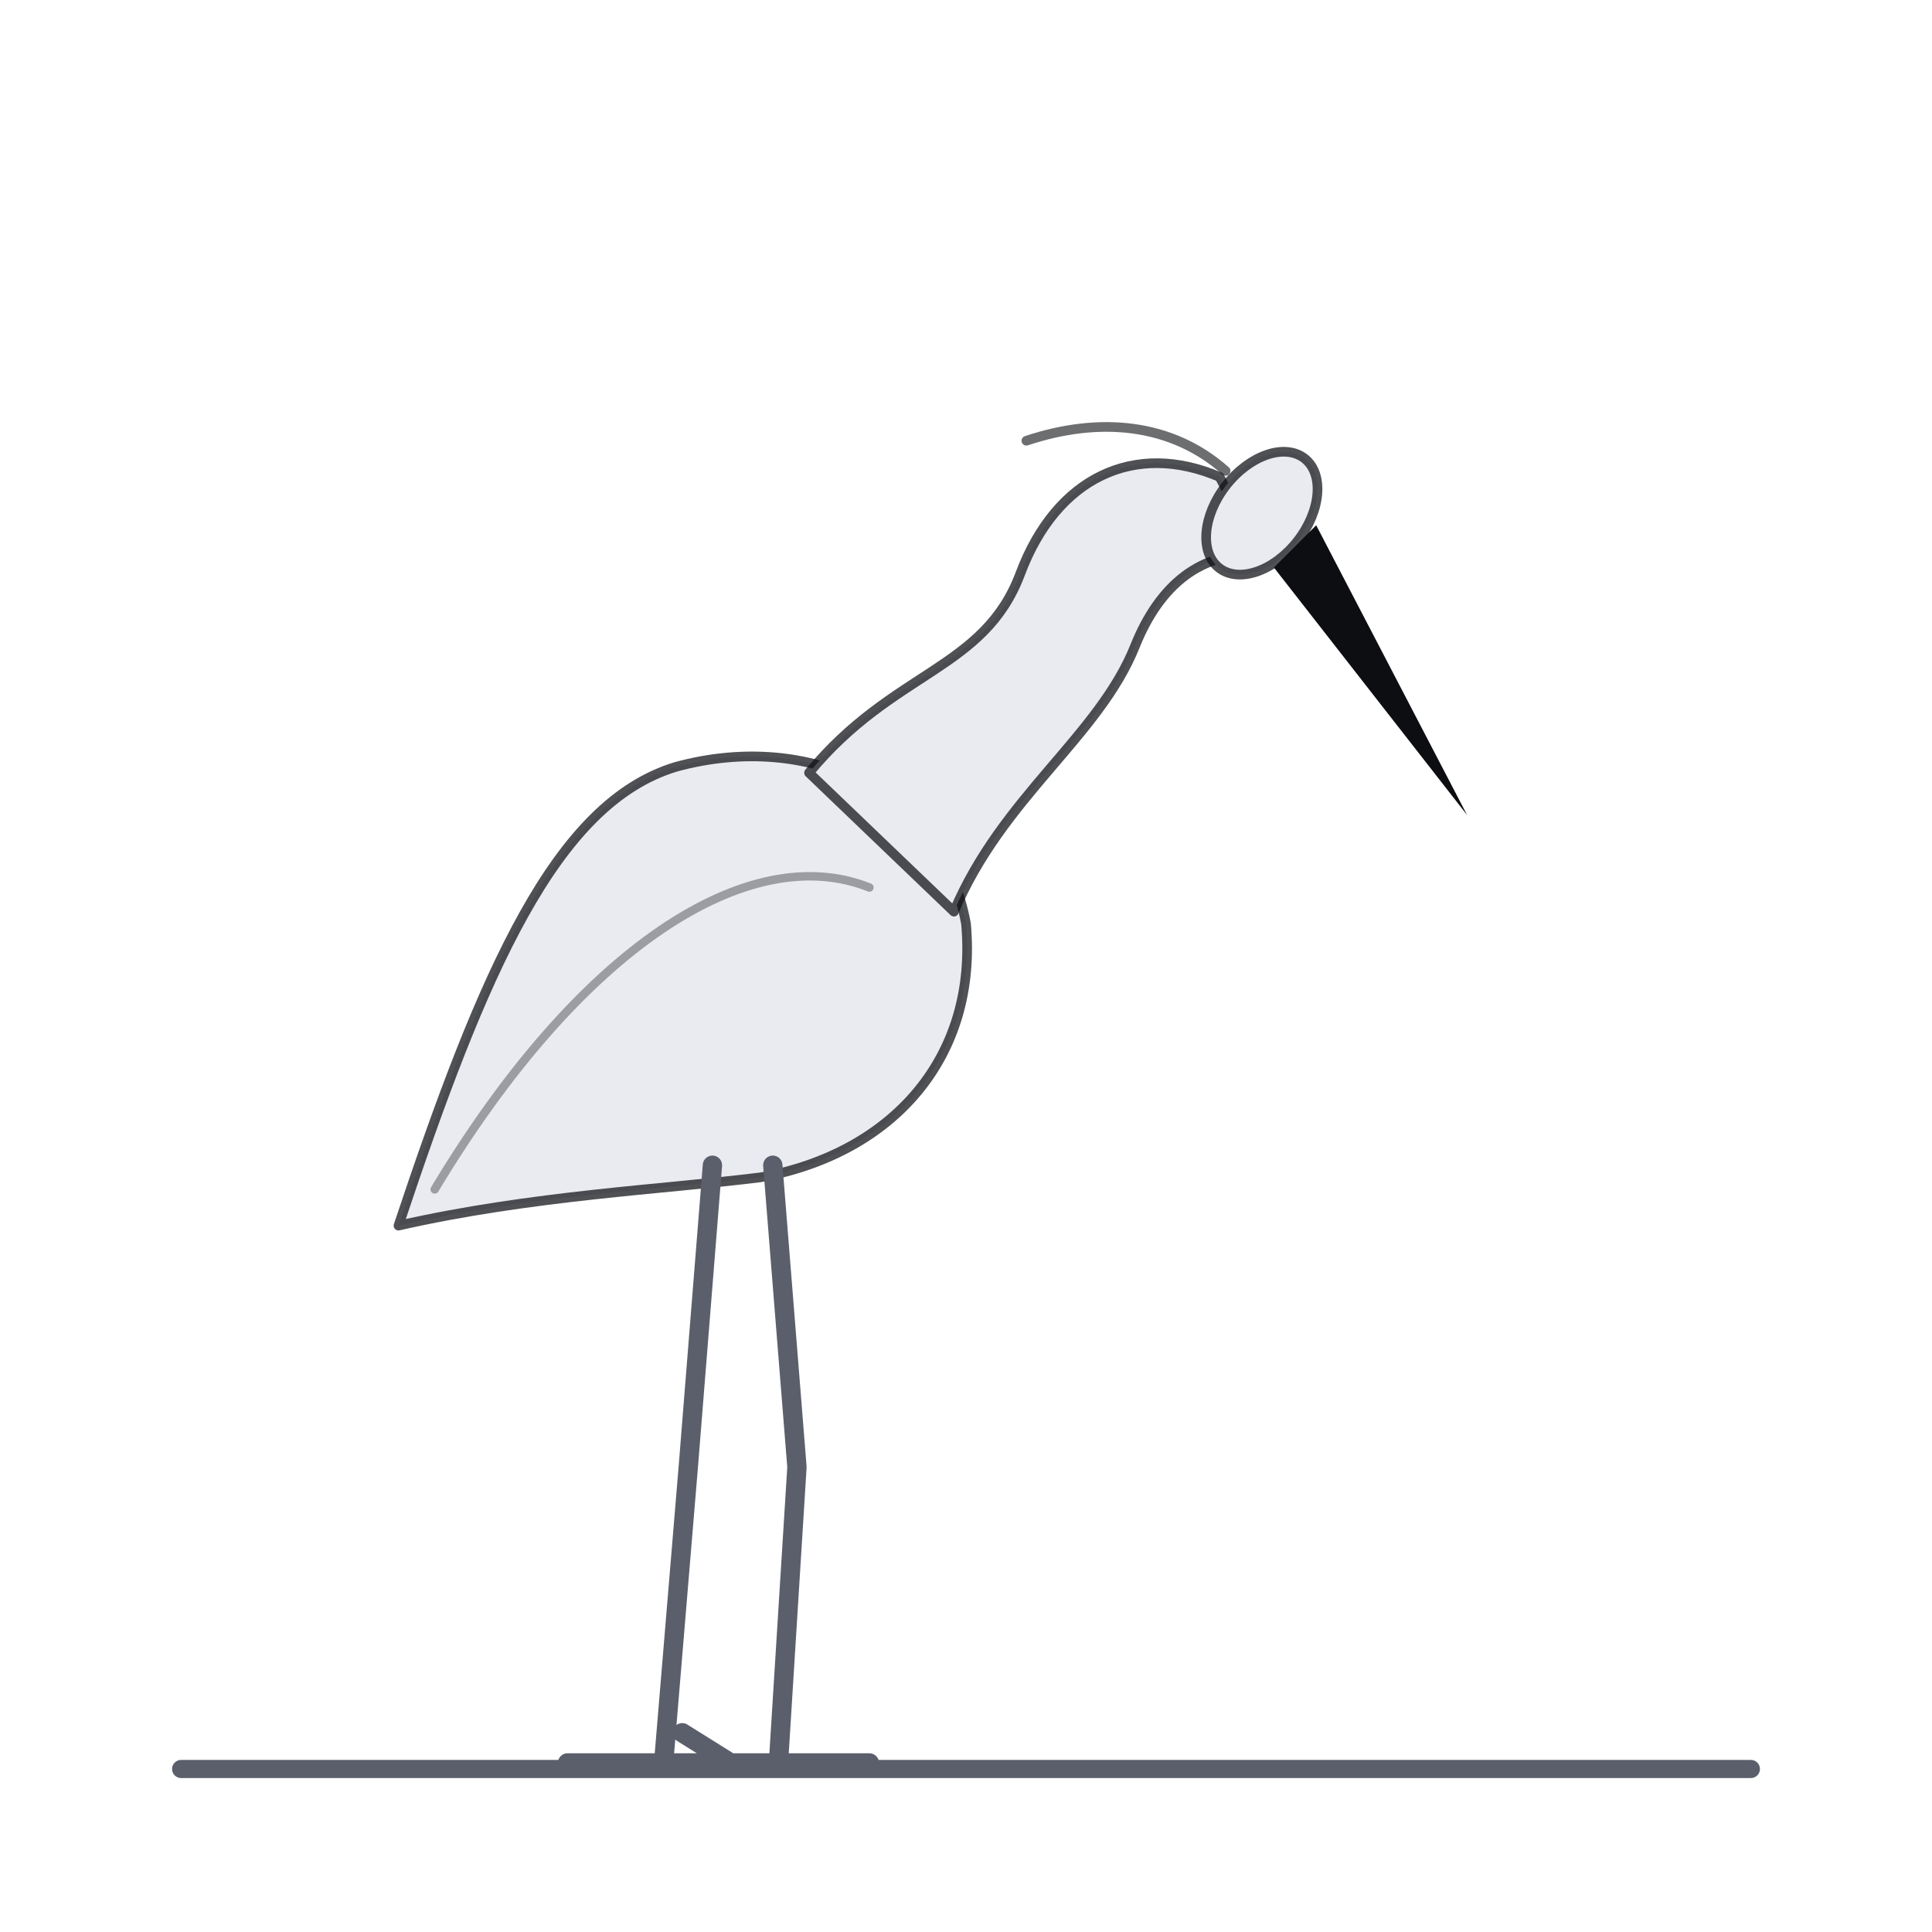
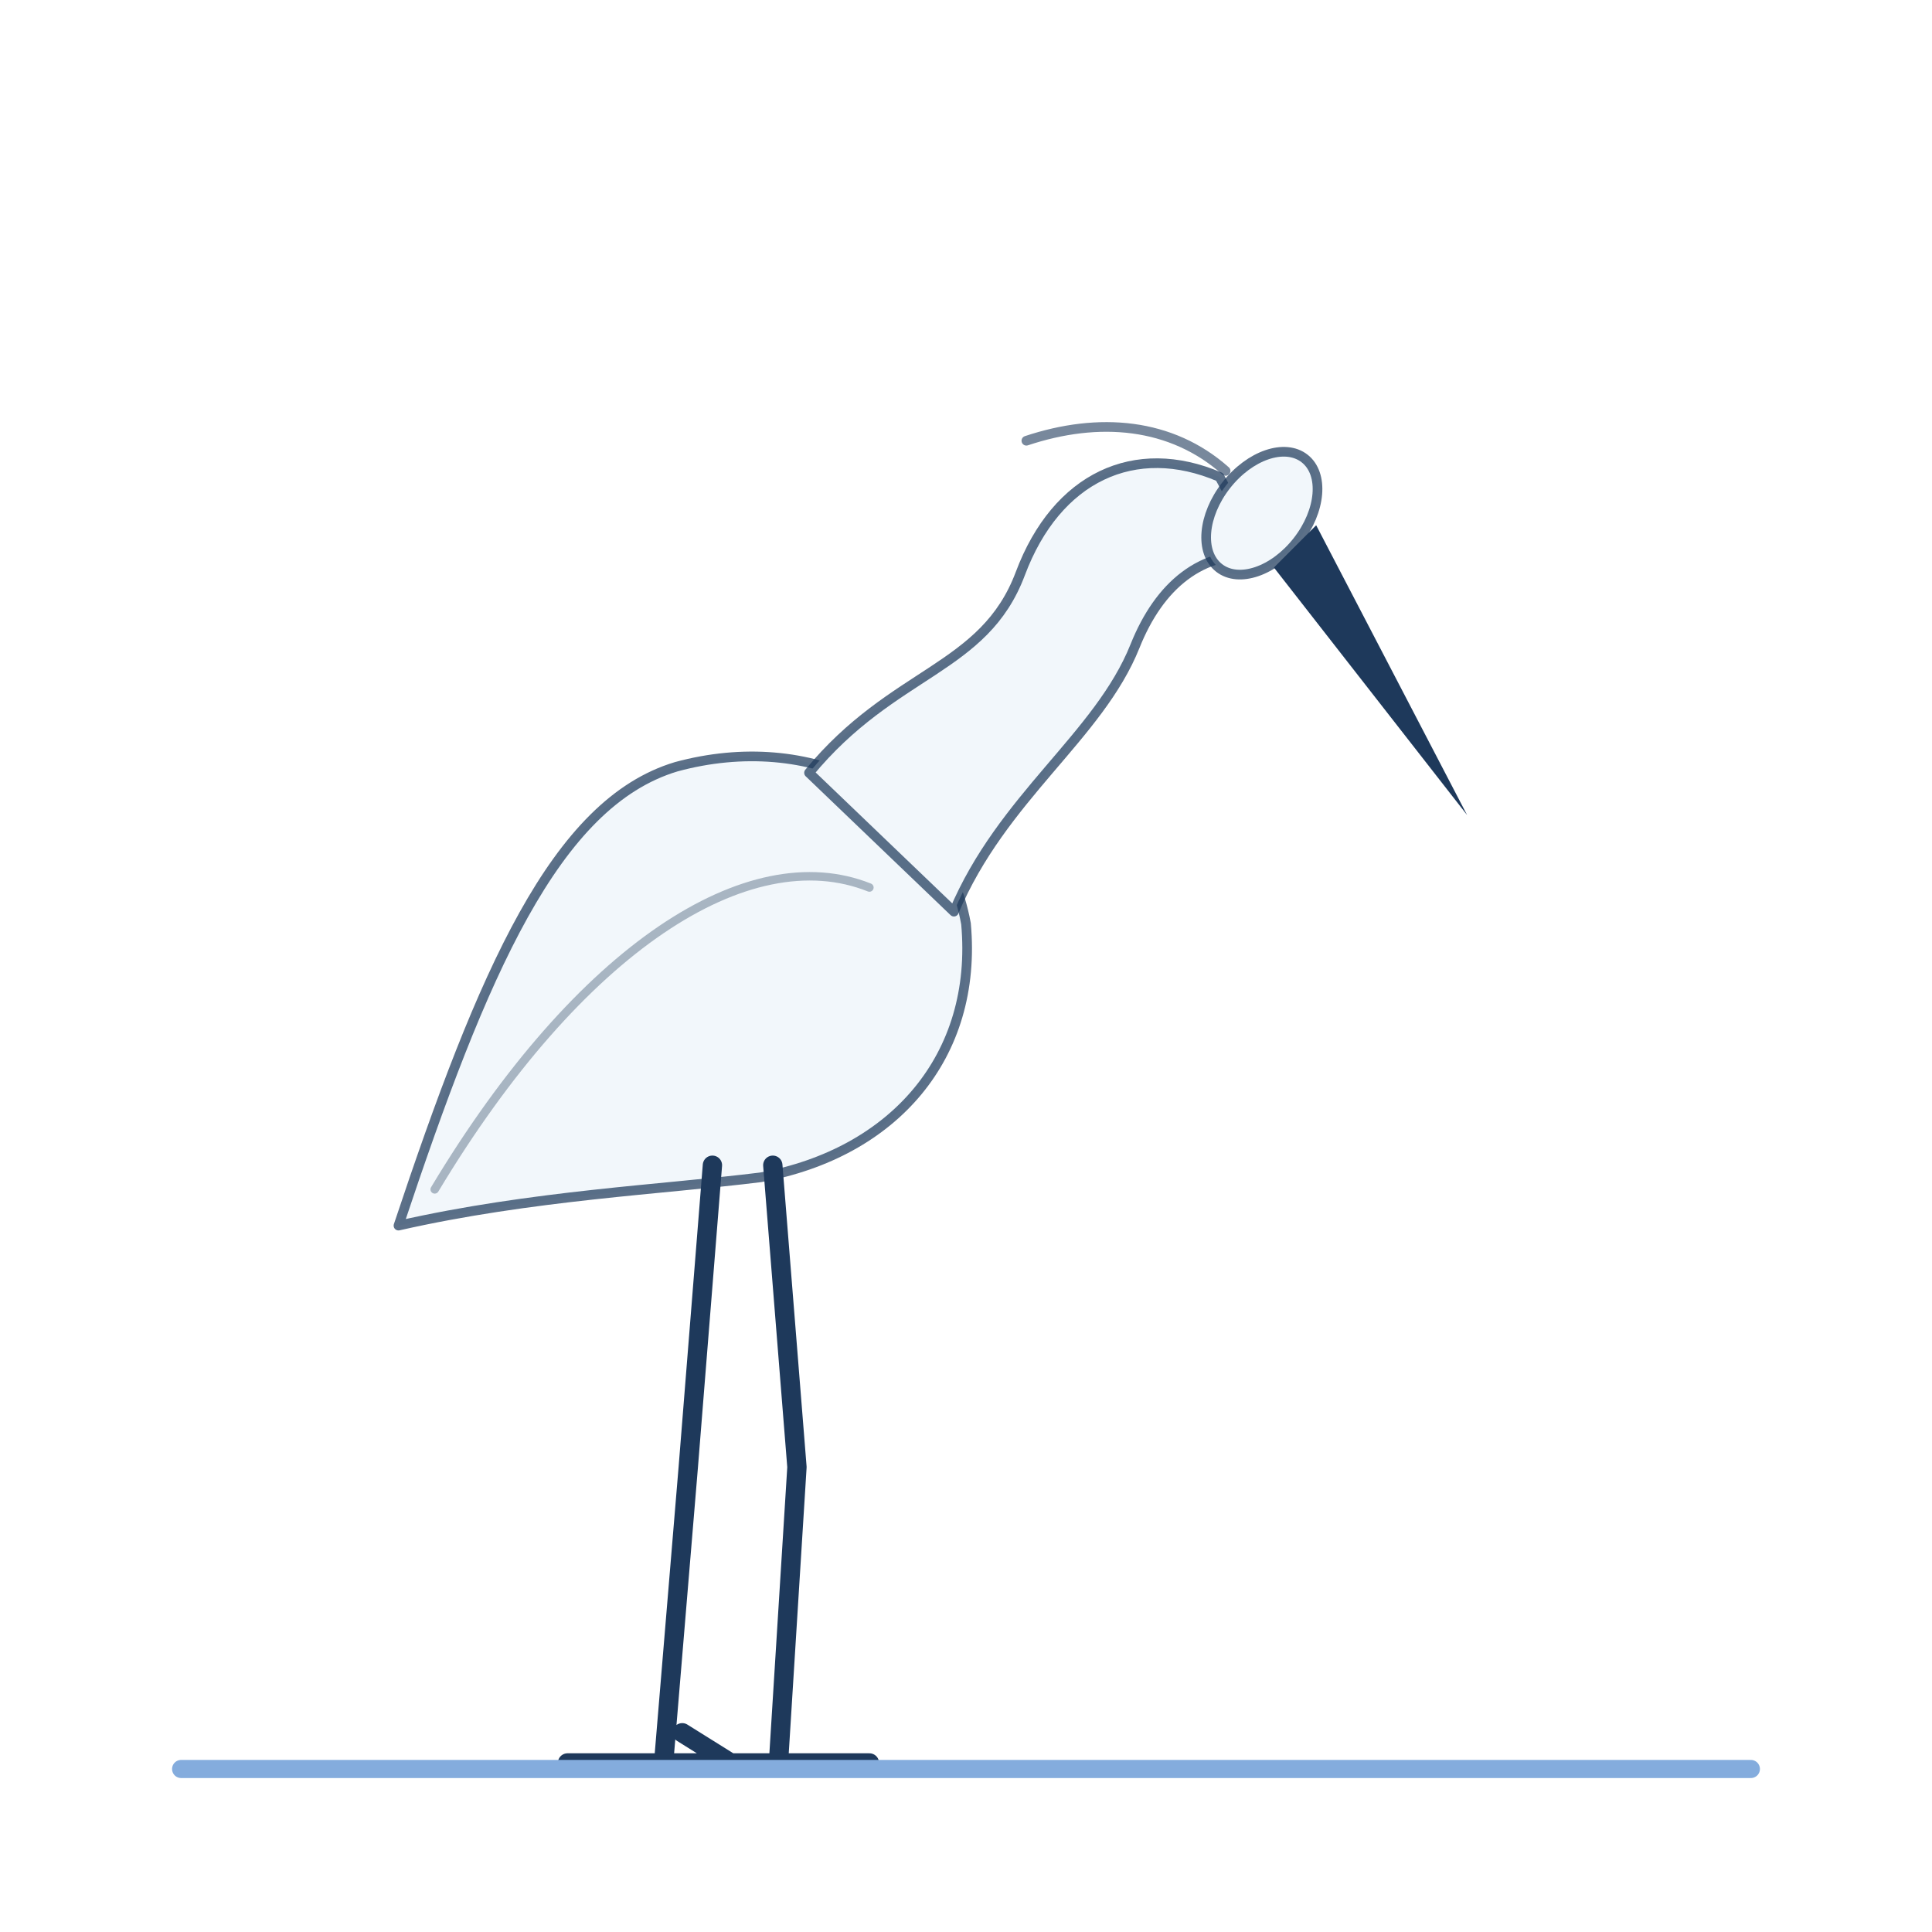
<svg xmlns="http://www.w3.org/2000/svg" width="128" height="128" viewBox="0 0 128 128" role="img" aria-label="Heron">
  <g transform="translate(104 6) scale(-0.4 0.4)">
-     <g fill="#E9EBF0" stroke="#0D0E12" stroke-opacity="0.72" stroke-width="1.6" stroke-linejoin="round">
+     <g fill="#F2F7FB" stroke="#1E395B" stroke-opacity="0.72" stroke-width="1.6" stroke-linejoin="round">
      <path d="M100 138 C104 116 126 106 148 112 C168 118 180 146 194 188 C172 183 150 182 134 180 C112 176 98 160 100 138 Z" />
      <path d="M126 113 C112 96 97 96 91 80 C85 64 72 58 58 64 L51 77 C61 76 68 82 72 92 C78 107 94 117 102 136 Z" />
      <ellipse cx="51" cy="70" rx="11.5" ry="7.5" transform="rotate(52 51 70)" />
    </g>
-     <path d="M42 72 L49 79 L17 120 Z" fill="#0D0E12" />
+     <path d="M42 72 L49 79 L17 120 Z" fill="#1E395B" />
    <g fill="none" stroke-linecap="round" stroke-linejoin="round">
-       <path d="M116 132 C136 124 164 142 188 182" stroke="#0D0E12" stroke-opacity="0.35" stroke-width="1.4" />
-       <path d="M57 63 C66 55 78 54 90 58" stroke="#0D0E12" stroke-opacity="0.6" stroke-width="1.6" />
-       <path d="M132 178 L128 228 L131 276 M142 178 L146 228 L150 276 M116 277 H139 M139 277 L147 272 M140 277 H166" stroke="#5B5F6B" stroke-width="3.2" />
+       <path d="M116 132 C136 124 164 142 188 182" stroke="#1E395B" stroke-opacity="0.35" stroke-width="1.4" />
+       <path d="M57 63 C66 55 78 54 90 58" stroke="#1E395B" stroke-opacity="0.6" stroke-width="1.6" />
+       <path d="M132 178 L128 228 L131 276 M142 178 L146 228 L150 276 M116 277 H139 M139 277 L147 272 M140 277 H166" stroke="#1E395B" stroke-width="3.2" />
    </g>
  </g>
-   <path d="M12 117.2 H116" stroke="#5B5F6B" stroke-width="1.2" stroke-linecap="round" />
+   <path d="M12 117.2 H116" stroke="#84ACDD" stroke-width="1.2" stroke-linecap="round" />
</svg>
